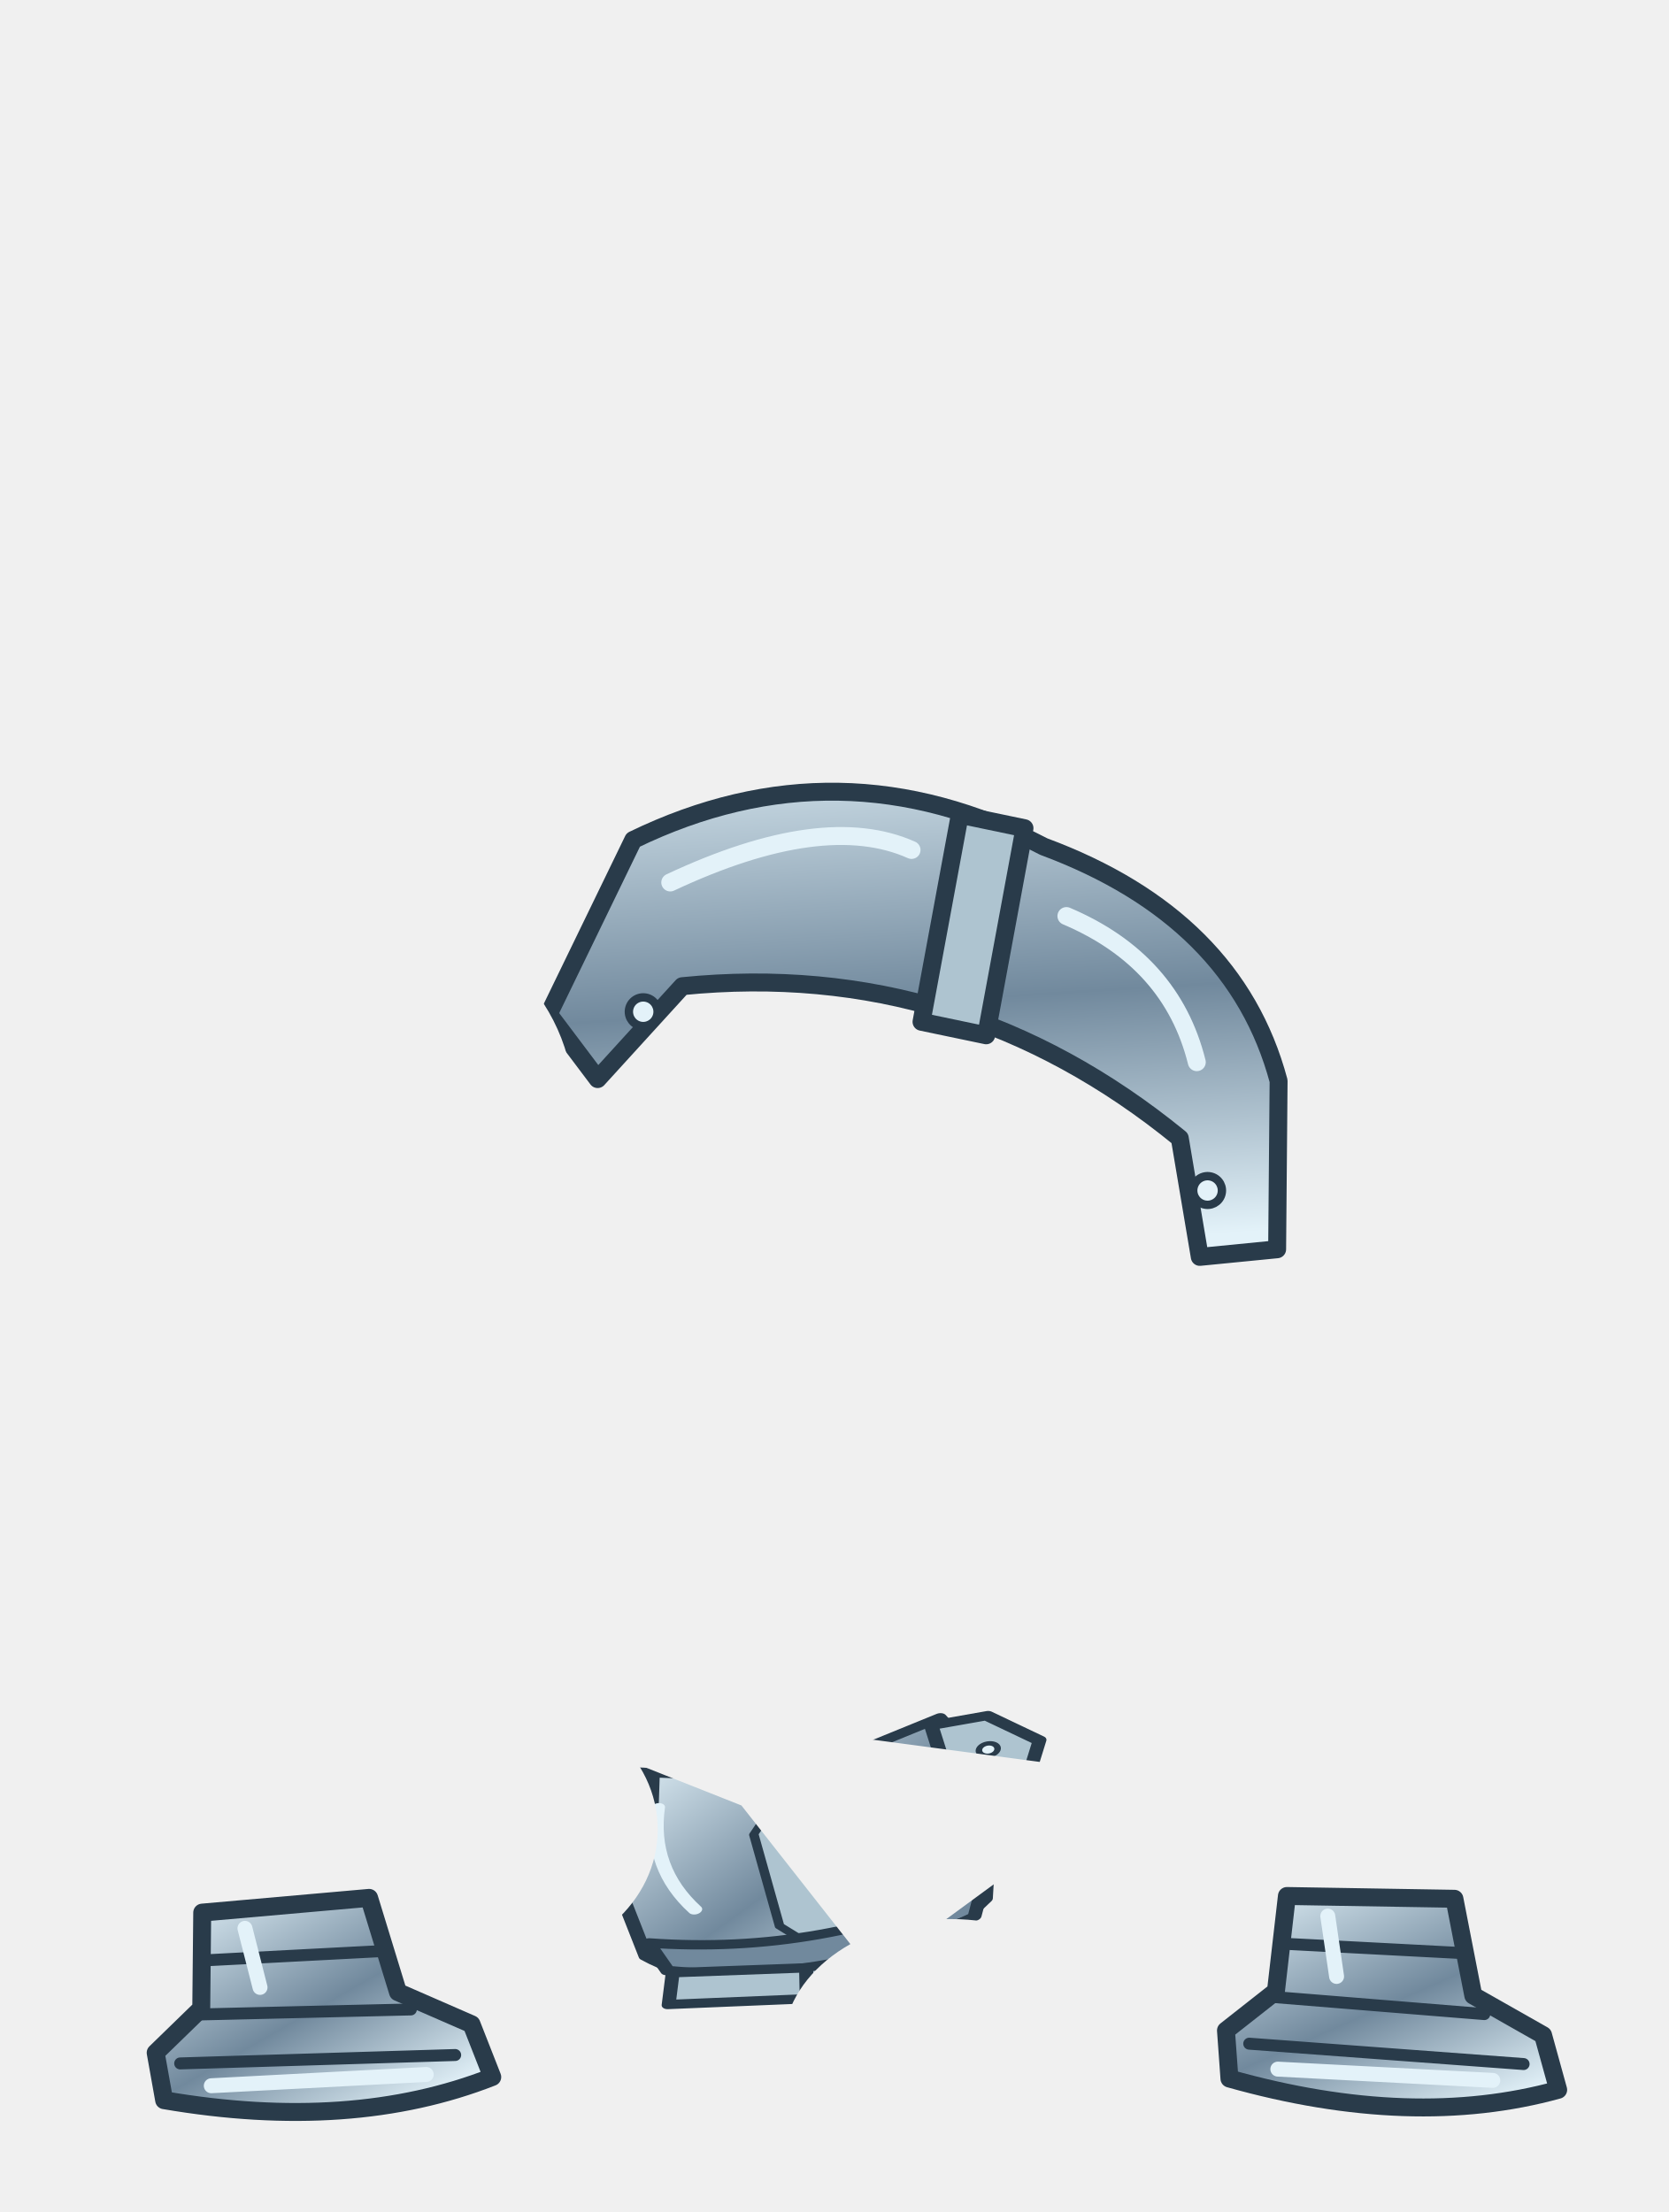
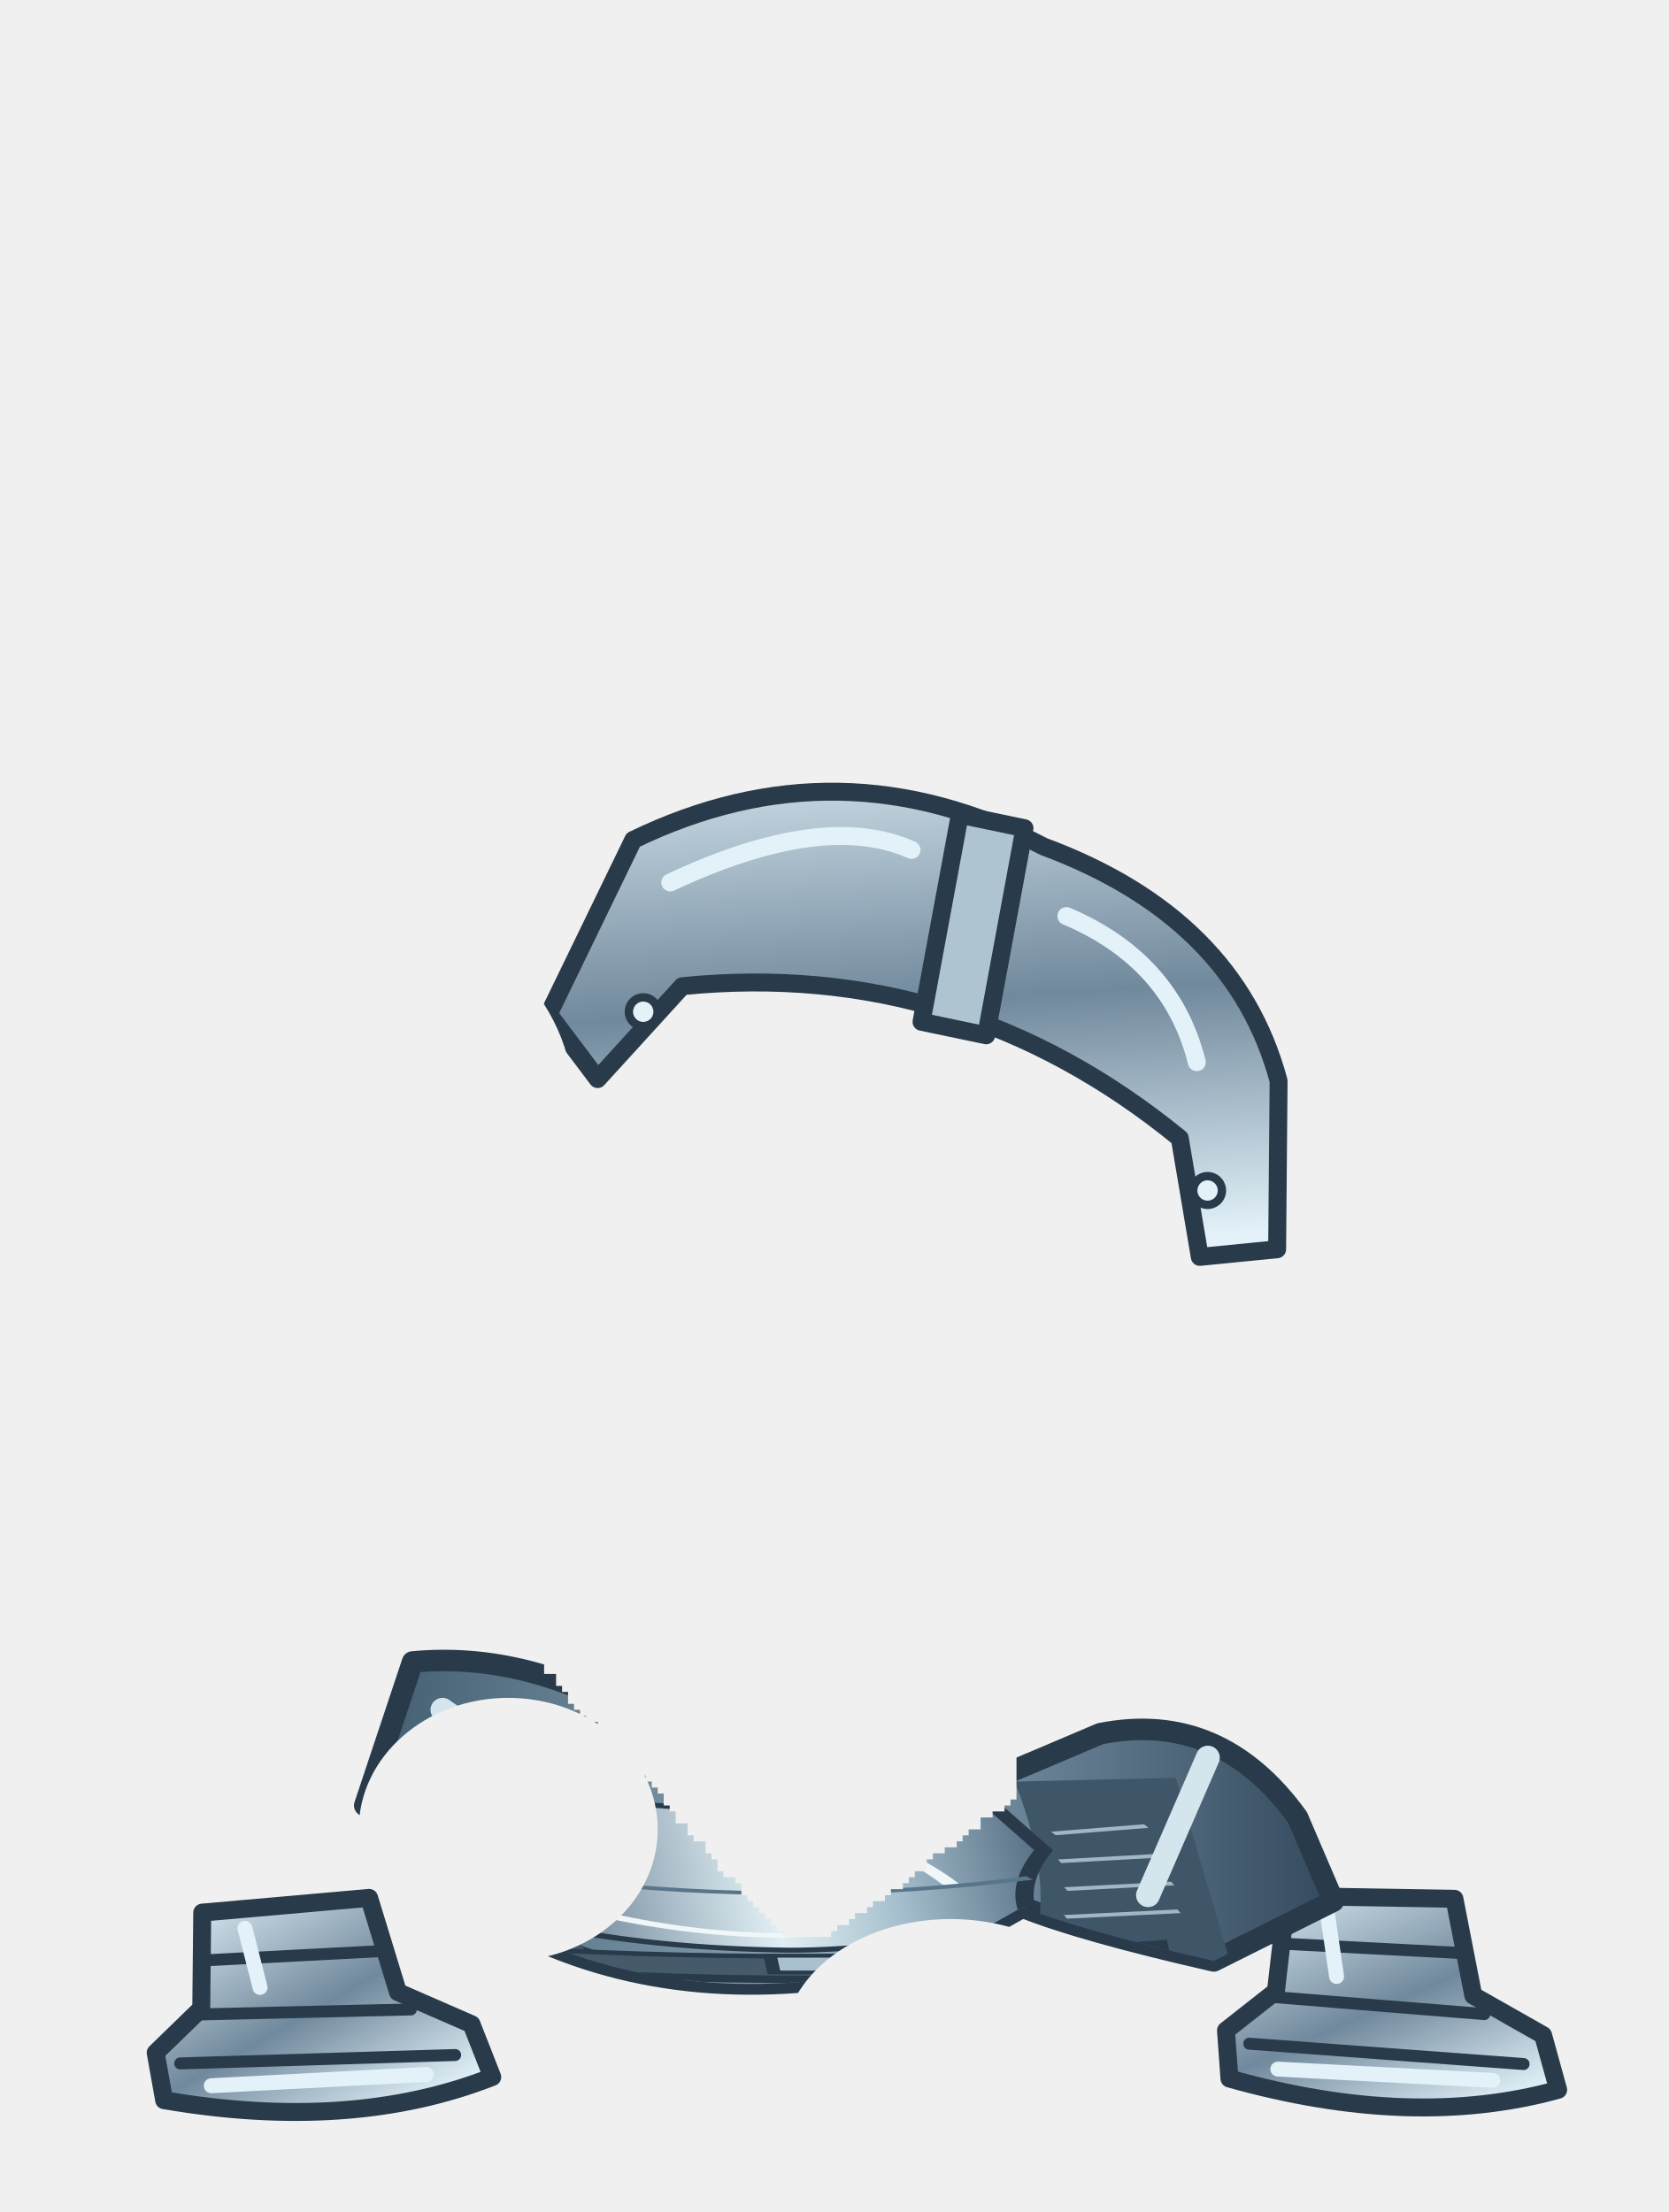
<svg xmlns="http://www.w3.org/2000/svg" width="279" height="370" viewBox="0 0 279 370" data-armor="steel" data-phase="hurt" data-frame="5">
  <defs>
    <linearGradient id="metal" x1="0" y1="0" x2=".8" y2="1">
      <stop stop-color="#e3f2f9" />
      <stop offset=".55" stop-color="#71899d" />
      <stop offset="1" stop-color="#e3f2f9" />
    </linearGradient>
    <mask id="details" maskUnits="userSpaceOnUse" x="0" y="0" width="279" height="370">
      <rect width="279" height="370" fill="white" />
      <g fill="black">
        <ellipse data-protect="flower" cx="61" cy="185" rx="35" ry="33" />
        <ellipse data-protect="paw" cx="85" cy="306" rx="25" ry="22" />
        <ellipse data-protect="paw" cx="159" cy="342" rx="28" ry="21" />
-         <polygon data-protect="scarf" points="71,281 124,302 146,330 191,297" />
+         <path data-protect="scarf" d="M41 244h22v1H41ZM41 245h23v1H41ZM41 246h24v1H41ZM41 247h24v1H41ZM41 248h24v1H41ZM41 249h24v1H41ZM41 250h24v1H41ZM41 251h24v1H41ZM41 252h25v1H41ZM41 253h26v1H41ZM42 254h25v1H42ZM42 255h26v1H42ZM43 256h25v1H43ZM43 257h25v1H43ZM142 257h11v1H142ZM44 258h24v1H44ZM141 258h15v1H141ZM44 259h24v1H44ZM141 259h18v1H141ZM45 260h23v1H45ZM141 260h19v1H141ZM46 261h22v1H46ZM141 261h20v1H141ZM47 262h20v1H47ZM141 262h21v1H141ZM48 263h17v1H48ZM141 263h21v1H141ZM49 264h15v1H49ZM141 264h21v1H141ZM50 265h12v1H50ZM141 265h21v1H141ZM51 266h10v1H51ZM141 266h21v1H141ZM52 267h8v1H52ZM141 267h21v1H141ZM142 268h20v1H142ZM131 269h7v1H131ZM143 269h19v1H143ZM130 270h31v1H130ZM130 271h29v1H130ZM91 272h9v1H91ZM130 272h26v1H130ZM91 273h11v1H91ZM130 273h25v1H130ZM91 274h11v1H91ZM130 274h26v1H130ZM91 275h12v1H91ZM130 275h28v1H130ZM91 276h16v1H91ZM130 276h28v1H130ZM91 277h20v1H91ZM131 277h27v1H131ZM91 278h22v1H91ZM131 278h27v1H131ZM91 279h22v1H91ZM146 279h12v1H146ZM93 280h28v1H93ZM146 280h12v1H146ZM93 281h29v1H93ZM147 281h11v1H147ZM94 282h29v1H94ZM148 282h10v1H148ZM95 283h30v1H95ZM149 283h9v1H149ZM95 284h34v1H95ZM96 285h40v1H96ZM97 286h40v1H97ZM98 287h40v1H98ZM100 288h40v1H100ZM100 289h41v1H100ZM102 290h40v1H102ZM103 291h41v1H103ZM104 292h55v1H104ZM104 293h66v1H104ZM105 294h65v1H105ZM106 295h64v1H106ZM107 296h63v1H107ZM108 297h62v1H108ZM109 298h61v1H109ZM110 299h60v1H110ZM111 300h59v1H111ZM111 301h58v1H111ZM112 302h56v1H112ZM113 303h53v1H113ZM113 304h51v1H113ZM115 305h49v1H115ZM115 306h47v1H115ZM116 307h45v1H116ZM118 308h42v1H118ZM118 309h40v1H118ZM119 310h37v1H119ZM120 311h35v1H120ZM120 312h35v1H120ZM121 313h32v1H121ZM123 314h29v1H123ZM124 315h27v1H124ZM124 316h25v1H124ZM125 317h23v1H125ZM126 318h20v1H126ZM127 319h18v1H127ZM128 320h15v1H128ZM129 321h13v1H129ZM130 322h10v1H130ZM131 323h8v1H131Z" />
      </g>
    </mask>
  </defs>
  <g mask="url(#details)">
    <g transform="translate(52 342) rotate(-3)">
      <g data-part="boot">
        <path d="M-17 -23L11 -24L15 -8L27 -2L30 7Q6 15 -25 8L-26 0L-18 -7Z" fill="url(#metal)" stroke="#293b4a" stroke-width="3" stroke-linejoin="round" stroke-linecap="round" />
        <path d="M-16 -15H12M-18 -6L17 -5M-22 2L24 3" fill="none" stroke="#293b4a" stroke-width="2" stroke-linejoin="round" stroke-linecap="round" />
        <path d="M-10 -20L-8 -10M-17 6H19" fill="none" stroke="#e3f2f9" stroke-width="2.5" stroke-linejoin="round" stroke-linecap="round" />
      </g>
    </g>
    <g transform="translate(231 341) rotate(3)">
      <g data-part="boot">
        <path d="M-17 -23L11 -24L15 -8L27 -2L30 7Q6 15 -25 8L-26 0L-18 -7Z" fill="url(#metal)" stroke="#293b4a" stroke-width="3" stroke-linejoin="round" stroke-linecap="round" />
        <path d="M-16 -15H12M-18 -6L17 -5M-22 2L24 3" fill="none" stroke="#293b4a" stroke-width="2" stroke-linejoin="round" stroke-linecap="round" />
        <path d="M-10 -20L-8 -10M-17 6H19" fill="none" stroke="#e3f2f9" stroke-width="2.5" stroke-linejoin="round" stroke-linecap="round" />
      </g>
    </g>
-     <g transform="translate(135 312) rotate(-10)">
-       <g data-part="chestplate" transform="scale(0.79 0.5111111)">
-         <path d="M-33 -40L-15 -34Q0 -27 15 -34L33 -40L42 -18L36 21Q22 36 0 39Q-25 35 -37 20L-42 -18Z" fill="url(#metal)" stroke="#293b4a" stroke-width="3" stroke-linejoin="round" stroke-linecap="round" />
-         <path d="M-42 -39L-29 -37L-32 -15L-51 -13L-54 -28Z" fill="#aec4d0" stroke="#293b4a" stroke-width="3" stroke-linejoin="round" stroke-linecap="round" />
-         <path d="M31 -38L43 -38L53 -27L48 -12L33 -15Z" fill="#aec4d0" stroke="#293b4a" stroke-width="3" stroke-linejoin="round" stroke-linecap="round" />
-         <path d="M0 -29L10 -13L7 19L0 29L-8 18L-10 -13Z" fill="#aec4d0" stroke="#293b4a" stroke-width="2" stroke-linejoin="round" stroke-linecap="round" />
-         <path d="M-29 -27Q-33 -8 -25 8M16 -25Q28 -23 31 -13" fill="none" stroke="#e3f2f9" stroke-width="3" stroke-linejoin="round" stroke-linecap="round" />
-         <path d="M-36 16Q0 30 36 16L33 26Q0 40 -33 26Z" fill="#71899d" stroke="#293b4a" stroke-width="3" stroke-linejoin="round" stroke-linecap="round" />
-         <path d="M-32 27L-4 33L-5 43L-34 37ZM4 33L31 27L34 37L5 43Z" fill="#aec4d0" stroke="#293b4a" stroke-width="3" stroke-linejoin="round" stroke-linecap="round" />
-         <circle cx="-42" cy="-27" r="2" fill="#e3f2f9" stroke="#293b4a" stroke-width="1.4" />
-         <circle cx="42" cy="-27" r="2" fill="#e3f2f9" stroke="#293b4a" stroke-width="1.4" />
+     <g data-part="chestplate" data-fit="shoulders-to-waist">
+       <defs>
+         <clipPath id="garment-cut">
+           <path d="M69 278Q90 276 111 290L143 307Q163 299 184 290Q204 286 217 304L223 318L203 328Q181 323 171 319L155 328Q119 337 91 325L86 315L74 313L61 302Z" />
+         </clipPath>
+         <linearGradient id="undercloth">
+           <stop stop-color="#435d70" />
+           <stop offset=".48" stop-color="#8ca8ba" />
+           <stop offset="1" stop-color="#344a5e" />
+         </linearGradient>
+         <linearGradient id="curved-plate">
+           <stop stop-color="#637c90" />
+           <stop offset=".45" stop-color="#e1eff4" />
+           <stop offset=".7" stop-color="#a4bdcc" />
+           <stop offset="1" stop-color="#566e83" />
+         </linearGradient>
+       </defs>
+       <path data-part="garment-outline" d="M69 278Q90 276 111 290L143 307Q163 299 184 290Q204 286 217 304L223 318L203 328Q181 323 171 319L155 328Q119 337 91 325L86 315L74 313L61 302Z" fill="url(#undercloth)" stroke="#293b4a" stroke-width="3.6" stroke-linejoin="round" />
+       <g clip-path="url(#garment-cut)">
+         <g transform="matrix(1.13 0 0.07 0.31 129 298)">
+           <path d="M-52 -4L-32 8Q-39 40 -35 74L-32 103L-58 105ZM36 0L60 -2L62 104L31 104Q39 63 36 0Z" fill="#3f5668" />
+           <path d="M-48 28L-34 33M-50 41L-36 46M-52 55L-36 60M-53 69L-35 75M40 28L54 24M40 43L55 40M40 58L56 55M39 73L56 70" fill="none" stroke="#a1b7c5" stroke-width="2" />
+           <path data-part="fitted-cuirass" d="M-30 8Q0 23 31 9L38 37Q32 58 34 76Q12 91 -3 91Q-23 90 -38 78Q-36 49 -37 35Z" fill="url(#curved-plate)" stroke="#293b4a" stroke-width="2.7" />
+           <path d="M-30 18Q-24 42 -29 72Q-16 83 -3 83M7 23Q18 38 23 55" fill="none" stroke="#eff7f9" stroke-width="2.5" stroke-linecap="round" />
+           <path d="M-3 25L2 80M-34 53Q0 68 35 52" fill="none" stroke="#59758a" stroke-width="2" />
+           <path d="M-52 88Q0 101 52 87L52 98Q0 114 -54 98Z" fill="#455a6a" stroke="#293b4a" stroke-width="2.5" />
+           <path d="M-6 94L7 94L7 103L-6 103Z" fill="#a8c1cd" stroke="#293b4a" stroke-width="2" />
+           <path d="M-53 101Q0 115 54 100L54 110L-55 112Z" fill="#7b97a9" stroke="#293b4a" stroke-width="2" />
+         </g>
      </g>
+       <path data-part="sleeve-cuffs" d="M74 286Q83 292 91 305M202 294L192 317" fill="none" stroke="#d4e5ed" stroke-width="4" stroke-linecap="round" />
    </g>
    <g transform="translate(145 211) rotate(17)">
      <g data-part="helmet">
        <path d="M-63 -24L-58 -56Q-30 -82 8 -75Q42 -73 57 -49L65 -22L53 -17L44 -35Q0 -53 -43 -35L-52 -16Z" fill="url(#metal)" stroke="#293b4a" stroke-width="3" stroke-linejoin="round" stroke-linecap="round" />
        <path d="M-7 -76L4 -77L8 -42L-3 -41Z" fill="#aec4d0" stroke="#293b4a" stroke-width="3" stroke-linejoin="round" stroke-linecap="round" />
        <path d="M-50 -51Q-29 -70 -13 -68M15 -65Q34 -63 43 -48" fill="none" stroke="#e3f2f9" stroke-width="3" stroke-linejoin="round" stroke-linecap="round" />
        <circle cx="-48" cy="-29" r="2.4" fill="#e3f2f9" stroke="#293b4a" stroke-width="1.4" />
        <circle cx="51" cy="-28" r="2.4" fill="#e3f2f9" stroke="#293b4a" stroke-width="1.4" />
      </g>
    </g>
  </g>
</svg>
